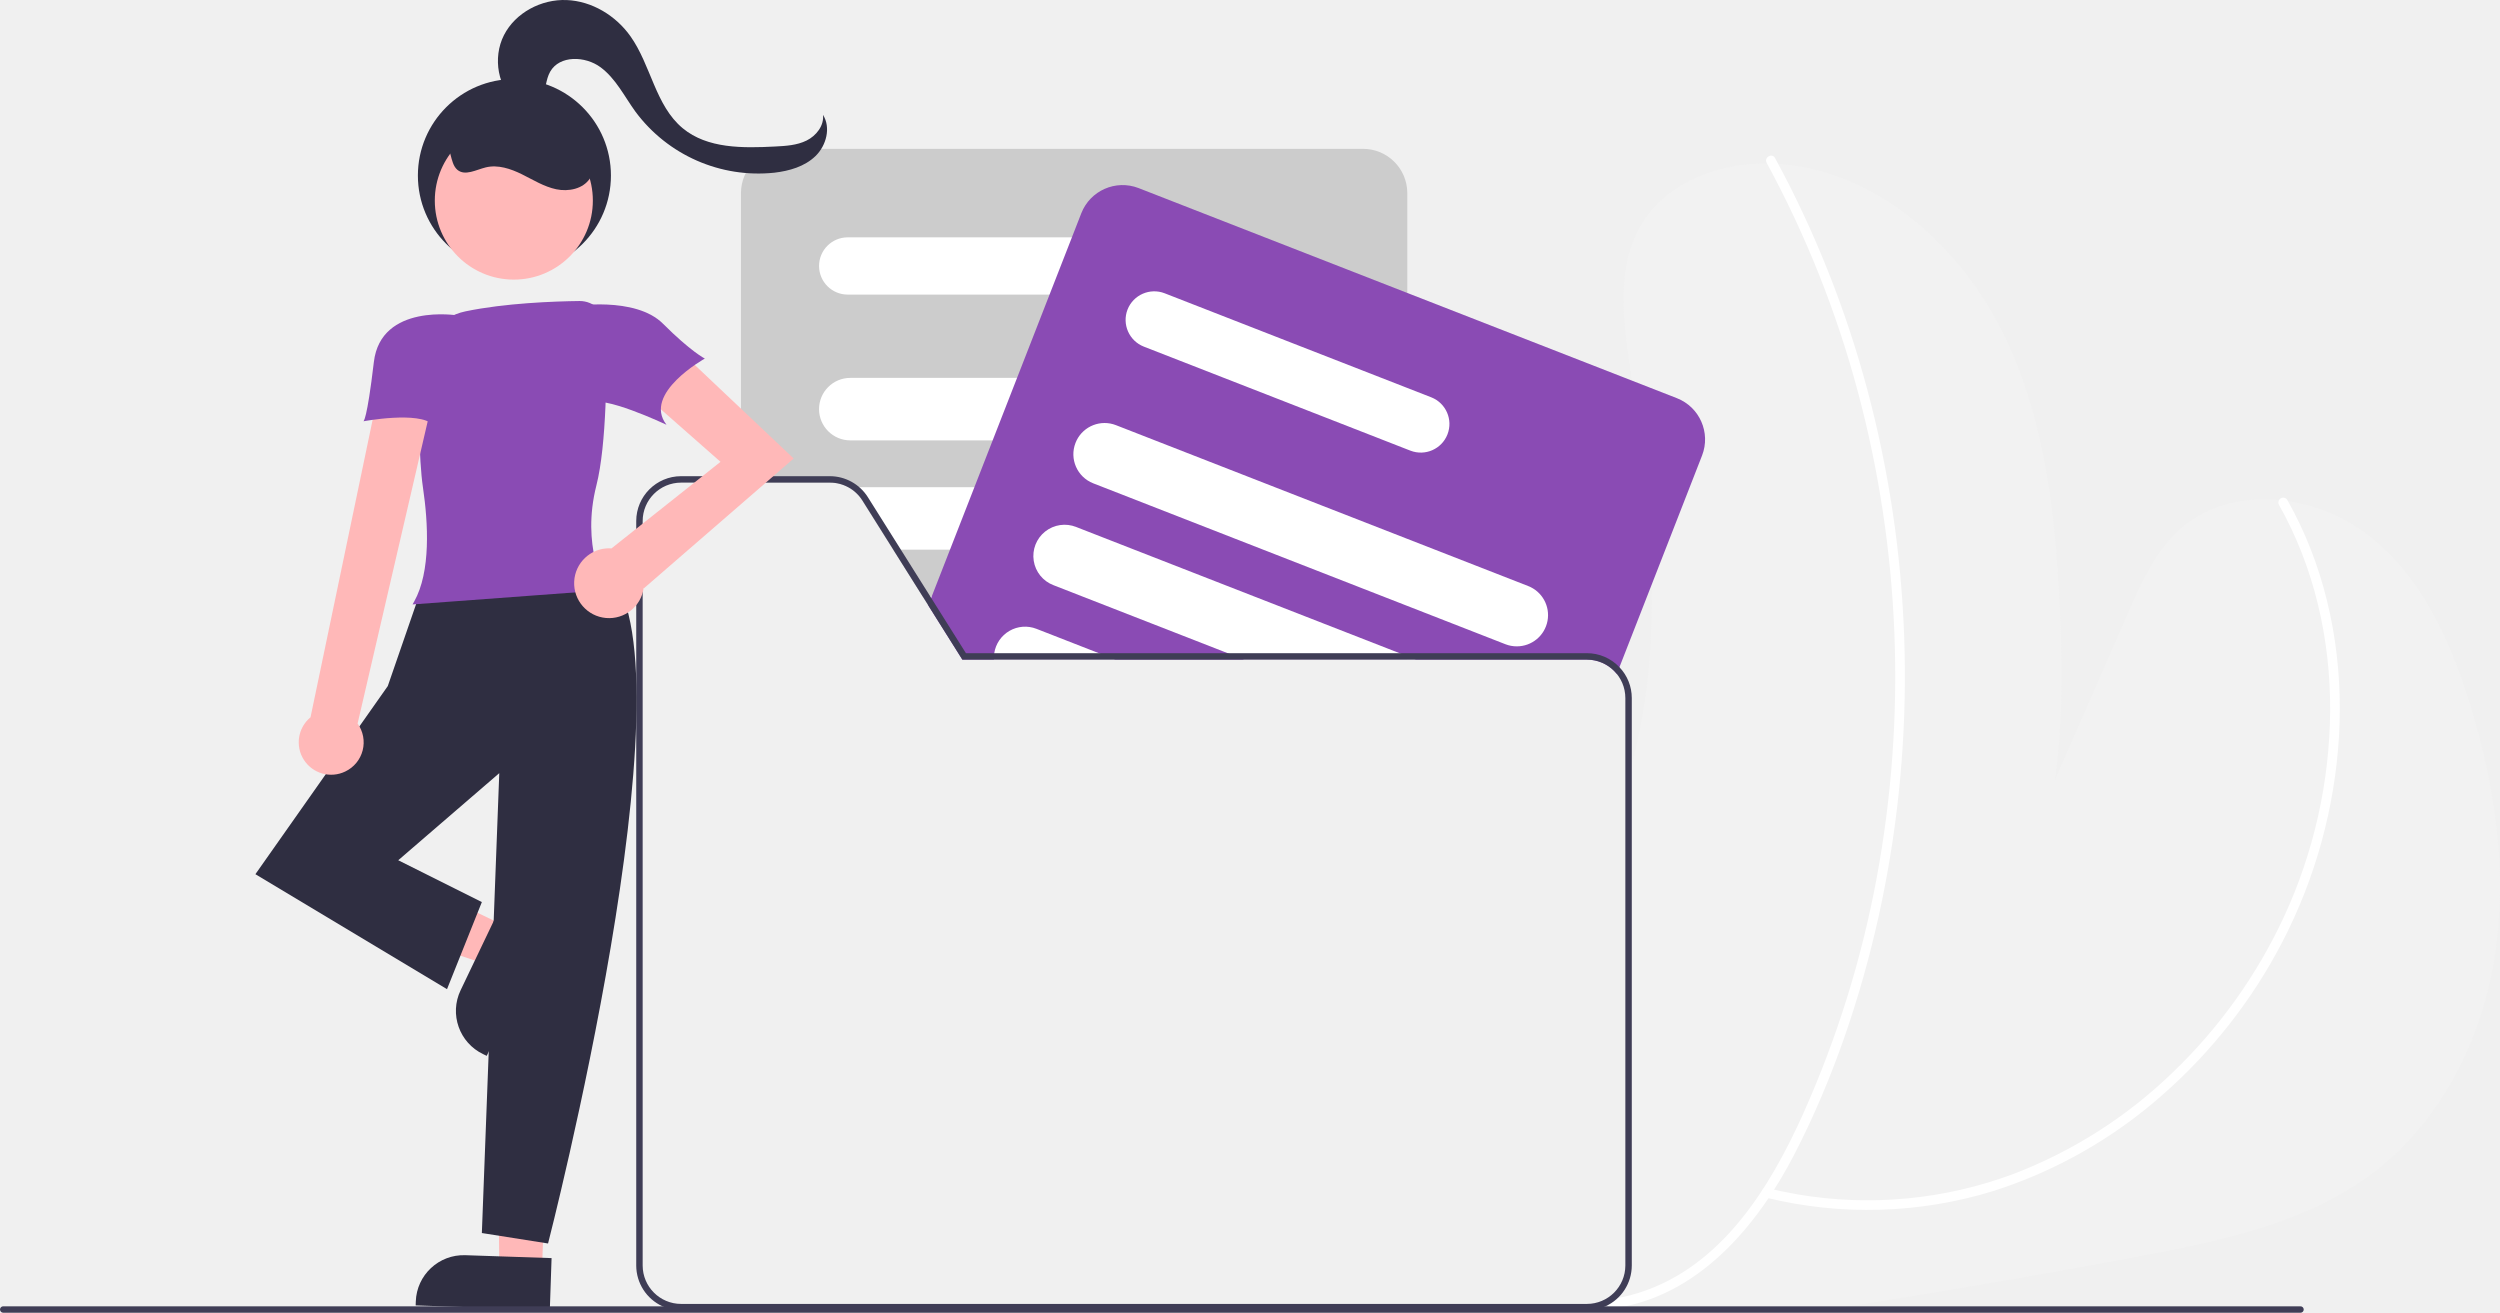
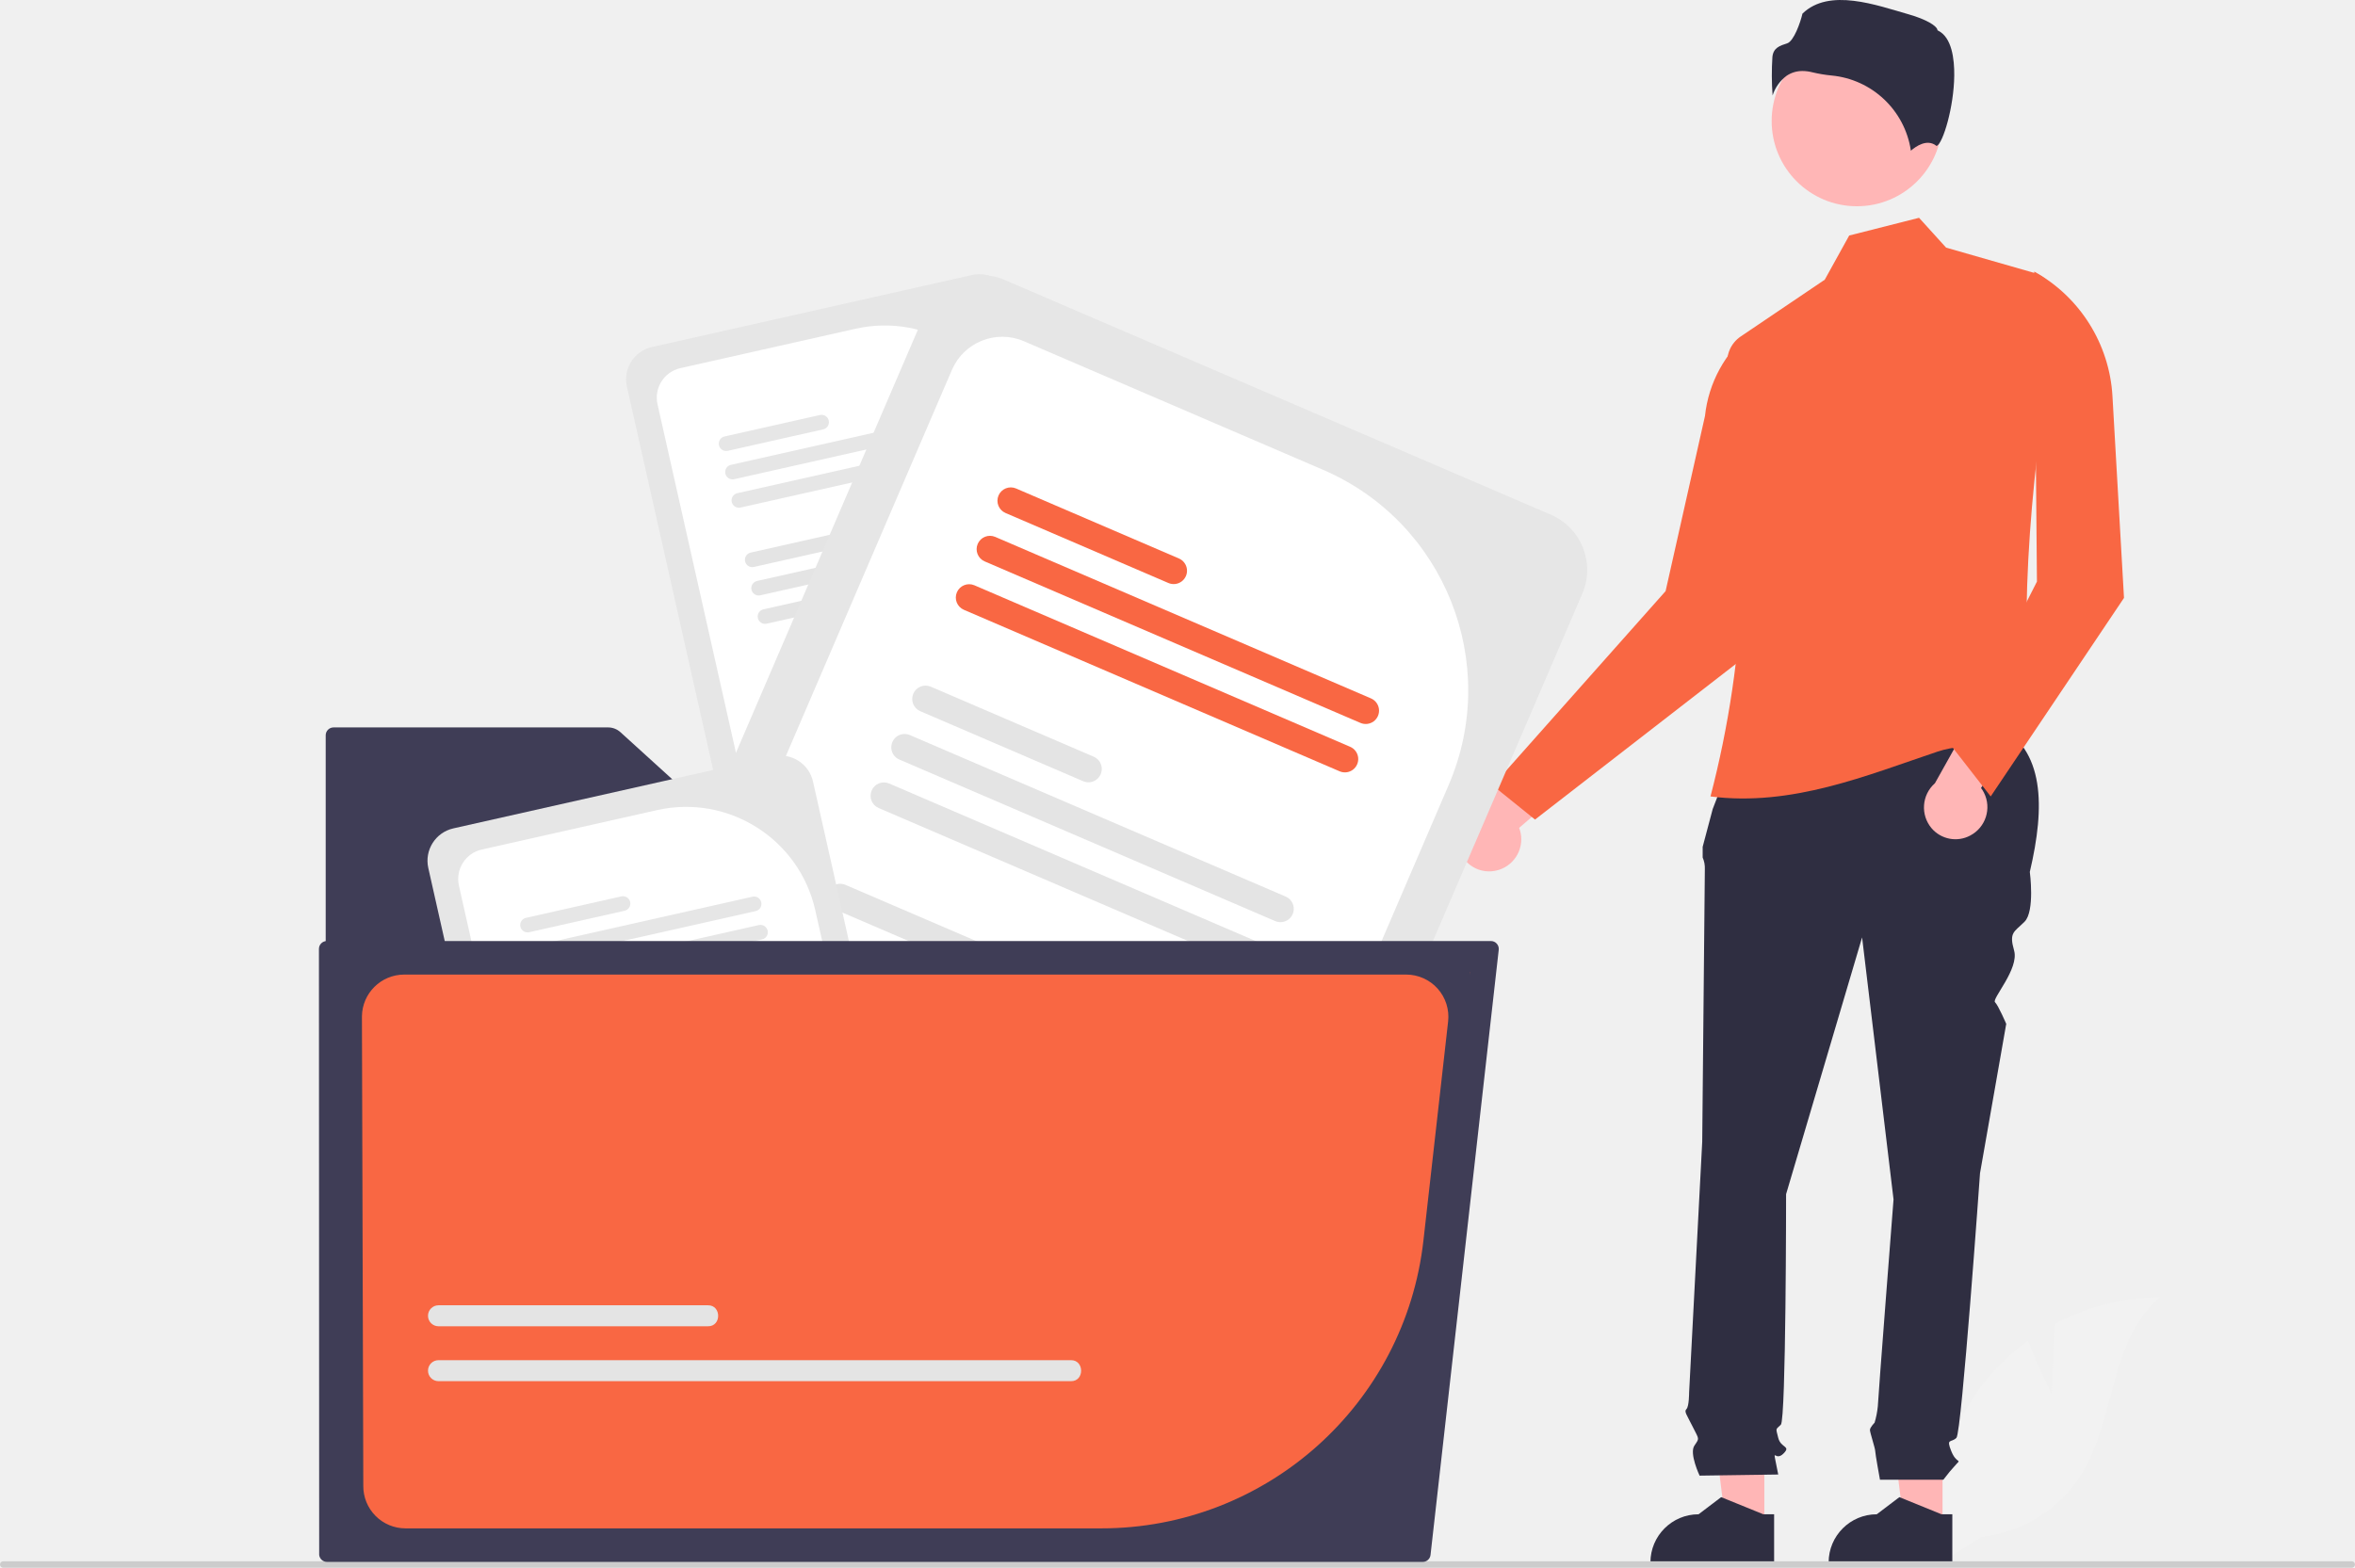
- <svg xmlns="http://www.w3.org/2000/svg" data-name="Layer 1" width="777.001" height="407.998" viewBox="0 0 777.001 407.998">
-   <path d="M986.85,543.399c-4.07,25.87-16.68,50.98-37.49,66.87-20.48,15.65-46.72,21.21-72.05,25.99q-45.57,8.61-91.39,15.74-6.495,1.035-13,2H595c-.18-.24-.37-.49-.55-.74-.29-.42-.58-.84-.86-1.26-.16-.24-.32-.49-.48-.74H704.71a11.961,11.961,0,0,0,11.95-11.94v-148.96c.72-2.26,1.39-4.53,2-6.83a180.052,180.052,0,0,0,5.53-32.71c.6-7.7.78-15.4.65-23.11-.37-21.19-3.14-42.38-6.15-63.42-.22-1.55-.45-3.11-.67-4.66-2.12-14.62-4.05-30.53,3.32-43.34,8.43-14.66,27.14-20.77,43.99-19.27,30.31,2.71,55.84,25.92,69.11,53.31,13.26,27.38,16.23,58.52,17.44,88.92.64,16.12.57,32.96-1.68,49.13q11.399-26.07,22.82-52.14c4.06-9.27,8.33-18.84,15.85-25.62,15.72-14.19,41.72-11.33,58.51,1.59,16.78,12.93,25.98,33.36,32.1,53.63C987.06,490.909,990.93,517.529,986.85,543.399Z" transform="translate(-211.4996 -246.0008)" fill="#f2f2f2" />
-   <path d="M919.798,402.887c10.992,19.468,16.035,41.792,15.915,64.07A155.087,155.087,0,0,1,921.381,530.886a160.607,160.607,0,0,1-34.467,48.299A146.332,146.332,0,0,1,837.383,610.825a129.437,129.437,0,0,1-67.211,6.387q-4.704-.808-9.339-1.96c-1.874-.462-2.674,2.43-.798,2.893A132.777,132.777,0,0,0,831.278,616.096a146.773,146.773,0,0,0,52.183-29.686,162.908,162.908,0,0,0,37.426-47.712,159.495,159.495,0,0,0,17.575-63.863c1.31-22.612-2.48-45.626-12.259-66.138q-1.777-3.728-3.814-7.323a1.501,1.501,0,0,0-2.59,1.514Z" transform="translate(-211.4996 -246.0008)" fill="#fff" />
-   <path d="M760.588,296.623a325.344,325.344,0,0,1,28.298,70.983,342.834,342.834,0,0,1,5.832,151.56,324.114,324.114,0,0,1-22.789,72.984c-10.419,23.147-25.42,47.536-51.042,55.641a53.433,53.433,0,0,1-8.86,1.981c-1.904.261-1.094,3.152.798,2.893,26.505-3.638,44.922-25.657,56.472-48.103,11.951-23.225,20.461-48.446,26.12-73.909a345.526,345.526,0,0,0-1.18-154.121,330.416,330.416,0,0,0-26.529-72.797q-2.198-4.347-4.53-8.625c-.923-1.697-3.514-.184-2.59,1.514Z" transform="translate(-211.4996 -246.0008)" fill="#fff" />
-   <path d="M635.14,292.259H455.54a13.768,13.768,0,0,0-13.75,13.75v89.99h27.64a11.879,11.879,0,0,1,10.11,5.59l9.58,15.25,9.16,14.57,1.72,2.74,10.48,16.67.12.19h138.29v-145A13.768,13.768,0,0,0,635.14,292.259Z" transform="translate(-211.4996 -246.0008)" fill="#ccc" />
-   <path d="M563.95,319.769H474.96a8.895,8.895,0,1,0,0,17.79h88.99a8.895,8.895,0,1,0,0-17.79Z" transform="translate(-211.4996 -246.0008)" fill="#fff" />
-   <path d="M613.299,363.449H475.77a9.71,9.71,0,0,0,0,19.42H613.299a9.71,9.71,0,0,0,0-19.42Z" transform="translate(-211.4996 -246.0008)" fill="#fff" />
-   <path d="M622.08,403.019a9.704,9.704,0,0,0-8.78-5.59H475.77c-.21,0-.41.01-.62.02a11.914,11.914,0,0,1,4.39,4.14l9.58,15.25H613.299a9.697,9.697,0,0,0,8.78-13.82Z" transform="translate(-211.4996 -246.0008)" fill="#fff" />
-   <path d="M622.91,439.809a9.709,9.709,0,0,0-9.61-8.4H498.28l1.72,2.74,10.48,16.67H613.299a9.599,9.599,0,0,0,5.63-1.81,9.697,9.697,0,0,0,4.07-7.9A9.245,9.245,0,0,0,622.91,439.809Z" transform="translate(-211.4996 -246.0008)" fill="#fff" />
-   <path d="M732.69,369.759l-14-5.47-69.8-27.24-83.51-32.59a13.775,13.775,0,0,0-17.81,7.82l-2.92,7.49-6.95,17.79-10.1,25.89-7.58,19.42-5.68,14.56-7.58,19.41-5.69,14.57-.16.42-.91,2.32,10.48,16.67.12.19H704.71a11.916,11.916,0,0,1,9.29,4.44l.82-2.08,10.02-25.66,15.66-40.13A13.777,13.777,0,0,0,732.69,369.759Z" transform="translate(-211.4996 -246.0008)" fill="#8a4bb4" />
-   <path d="M656.37,369.499l-7.48-2.92-75.42-29.43a8.931,8.931,0,0,0-11.53,5.05,8.924,8.924,0,0,0,5.06,11.53l24.91,9.72,30.81,12.02,26.17,10.22,1.01.39a8.899,8.899,0,0,0,6.47-16.58Z" transform="translate(-211.4996 -246.0008)" fill="#fff" />
-   <path d="M686.45,428.139l-37.56-14.66-26.81-10.46-14.32-5.59-37.3-14.56-12.12-4.73a9.71,9.71,0,0,0-12.23,4.73c-.12.25-.24.51-.34.78a9.704,9.704,0,0,0,5.51,12.57l3.1,1.21,49.72,19.41,44.79,17.48,30.5,11.91a9.629,9.629,0,0,0,3.52.66,9.706,9.706,0,0,0,3.54-18.75Z" transform="translate(-211.4996 -246.0008)" fill="#fff" />
-   <path d="M648.89,449.949l-2.41-.94-23.57-9.2-21.53-8.4-37.34-14.57-18.06-7.05a9.708,9.708,0,1,0-7.05,18.09l9.04,3.53,45.1,17.6,4.64,1.81.48.19h53.41Z" transform="translate(-211.4996 -246.0008)" fill="#fff" />
-   <path d="M557.66,450.819l-4.64-1.81-19.39-7.57a9.695,9.695,0,0,0-13.12,7.57,9.201,9.201,0,0,0-.11,1.81,1.121,1.121,0,0,0,.01.19h37.74Z" transform="translate(-211.4996 -246.0008)" fill="#fff" />
-   <path d="M597.71,450.819l-4.64-1.81H520.509a9.201,9.201,0,0,0-.11,1.81h-9.92l.12.19h87.59Zm0,0h-87.23l.12.19h87.59Zm0,0h-87.23l.12.19h87.59Zm.48.19-.48-.19h-87.23l.12.19Zm-175.01,200.25a11.958,11.958,0,0,1-11.94-11.94v-231.37a11.96,11.96,0,0,1,11.94-11.95h18.61v-2H423.18a13.966,13.966,0,0,0-13.94,13.95v231.37a13.95,13.95,0,0,0,8.17,12.68H593.589c-.16-.24-.32-.49-.48-.74Zm291.64-197.89a13.878,13.878,0,0,0-10.11-4.36h-193l-10.8-17.18-.26-.42-9.16-14.57-10.26-16.32a13.976,13.976,0,0,0-11.8-6.52h-46.25a13.966,13.966,0,0,0-13.94,13.95v231.37a13.95,13.95,0,0,0,8.17,12.68,13.749,13.749,0,0,0,5.77,1.26H704.71a13.798,13.798,0,0,0,5.78-1.26,13.951,13.951,0,0,0,8.17-12.68v-176.36A13.87,13.87,0,0,0,714.819,453.369Zm1.84,185.95a11.961,11.961,0,0,1-11.95,11.94H423.18a11.958,11.958,0,0,1-11.94-11.94v-231.37a11.96,11.96,0,0,1,11.94-11.95h46.25a11.879,11.879,0,0,1,10.11,5.59l9.58,15.25,9.16,14.57,1.72,2.74,10.48,16.67.12.19H704.71a11.96,11.96,0,0,1,11.95,11.95Zm-118.95-188.5h-87.23l.12.19h87.59Zm0,0h-87.23l.12.19h87.59Zm0,0h-87.23l.12.19h87.59Zm0,0-4.64-1.81H511.71l-10.8-17.18-.91,2.32,10.48,16.67.12.19h87.59Z" transform="translate(-211.4996 -246.0008)" fill="#3f3d56" />
-   <polygon points="156.928 287.77 151.2 299.746 102.283 283.352 110.736 265.677 156.928 287.77" fill="#ffb8b8" />
-   <path d="M358.53,543.805h26.834a0,0,0,0,1,0,0v16.119a0,0,0,0,1,0,0h-41.721a0,0,0,0,1,0,0v-1.233A14.887,14.887,0,0,1,358.53,543.805Z" transform="translate(-502.1221 396.5711) rotate(-64.4384)" fill="#2f2e41" />
-   <polygon points="168.459 394.715 155.192 394.267 154.633 342.623 170.186 343.541 168.459 394.715" fill="#ffb8b8" />
-   <path d="M355.835,636.313h26.834a0,0,0,0,1,0,0v16.119a0,0,0,0,1,0,0h-41.721a0,0,0,0,1,0,0v-1.233A14.887,14.887,0,0,1,355.835,636.313Z" transform="translate(-189.5575 -257.8387) rotate(1.93309)" fill="#2f2e41" />
-   <path d="M401.324,424.579s-40.605-10.287-59.013,4.873l-10.287,29.777-41.146,58.471,59.554,35.732,10.828-27.07-25.987-12.994,31.401-27.07-5.414,142.93,20.573,3.248S427.311,455.981,401.324,424.579Z" transform="translate(-211.4996 -246.0008)" fill="#2f2e41" />
-   <path d="M339.721,433.856l.495-.88c5.217-9.275,4.372-24.378,2.744-35.414-1.363-9.244-1.322-25.535-1.048-37.573A17.891,17.891,0,0,1,356.173,342.768c12.353-2.571,27.517-3.115,35.457-3.211l.007.541-.007-.541a8.245,8.245,0,0,1,8.275,8.043c.242,12.964.167,36.605-3.051,49.289-4.775,18.825,2.692,31.618,2.768,31.745l.45.753Z" transform="translate(-211.4996 -246.0008)" fill="#8a4bb4" />
-   <path d="M318.834,485.774a10.025,10.025,0,0,0,3.811-14.892l22.916-98.818H328.235l-20.224,96.871A10.079,10.079,0,0,0,318.834,485.774Z" transform="translate(-211.4996 -246.0008)" fill="#ffb8b8" />
-   <path d="M458.171,388.503l-38.242-36.175-10.336,14.47,25.84,22.739-33.887,26.91c-.245-.017-.489-.037-.738-.037a10.853,10.853,0,1,0,10.746,12.296l.107.107Z" transform="translate(-211.4996 -246.0008)" fill="#ffb8b8" />
-   <path d="M353.74,344.038s-23.881-3.917-26.047,14.491-3.248,18.408-3.248,18.408,17.325-3.248,21.656,1.083S353.74,344.038,353.74,344.038Z" transform="translate(-211.4996 -246.0008)" fill="#8a4bb4" />
-   <path d="M389.413,341.204s19.49-3.248,28.153,5.414,12.994,10.828,12.994,10.828-19.49,10.828-11.911,20.573c0,0-20.573-9.745-23.822-6.497S389.413,341.204,389.413,341.204Z" transform="translate(-211.4996 -246.0008)" fill="#8a4bb4" />
-   <path d="M372.318,278.339c-6.148-4.91-7.763-14.386-4.196-21.399s11.632-11.238,19.493-10.923,15.27,4.829,19.824,11.245c6.398,9.012,7.741,21.538,16.248,28.594,7.684,6.373,18.692,6.19,28.661,5.683,3.361-.171,6.83-.369,9.846-1.862s5.479-4.642,5.091-7.985c2.505,3.965,1.052,9.524-2.309,12.795s-8.145,4.642-12.803,5.188a47.569,47.569,0,0,1-43.151-18.933c-3.469-4.785-6.146-10.358-10.906-13.862s-12.697-3.748-15.619,1.39c-1.445,2.541-1.303,5.728-2.632,8.332s-5.645,4.008-6.925,1.379" transform="translate(-211.4996 -246.0008)" fill="#2f2e41" />
-   <circle cx="159.879" cy="54.556" r="30" fill="#2f2e41" />
-   <circle cx="159.698" cy="62.343" r="24.561" fill="#ffb8b8" />
-   <path d="M348.802,290.305c3.338.73,2.246,6.33,4.883,8.502,2.379,1.959,5.806-.056,8.801-.785,3.781-.921,7.738.428,11.229,2.148s6.856,3.854,10.664,4.655,8.322-.102,10.457-3.355c2.041-3.111,1.29-7.306-.307-10.667a24.77,24.77,0,0,0-44.442-.616" transform="translate(-211.4996 -246.0008)" fill="#2f2e41" />
-   <path d="M927.5,652.999a1.003,1.003,0,0,1-1,1h-714a1,1,0,0,1,0-2h714A1.003,1.003,0,0,1,927.5,652.999Z" transform="translate(-211.4996 -246.0008)" fill="#3f3d56" />
+ <svg xmlns="http://www.w3.org/2000/svg" data-name="Layer 1" width="865.67" height="576.443" viewBox="0 0 865.67 576.443">
+   <path d="M716.982,481.915a11.798,11.798,0,0,0,9.173-13.773,11.592,11.592,0,0,0-.567-1.968l31.471-27.129-20.575-5.821-26.731,26.655a11.841,11.841,0,0,0-5.662,15.631,11.529,11.529,0,0,0,12.891,6.405Z" transform="translate(-167.165 -161.7783)" fill="#ffb6b6" />
+   <path d="M921.345,674.306l1.144-25.719a83.066,83.066,0,0,1,38.745-9.808c-18.608,15.214-16.283,44.541-28.899,65a49.964,49.964,0,0,1-36.639,23.089L880.123,736.402a83.724,83.724,0,0,1,17.647-67.845A80.873,80.873,0,0,1,912.633,654.747C916.363,664.581,921.345,674.306,921.345,674.306Z" transform="translate(-167.165 -161.7783)" fill="#f2f2f2" />
+   <polygon points="714.057 561.388 699.956 561.387 693.248 507 714.059 507.001 714.057 561.388" fill="#ffb6b6" />
+   <path d="M884.817,736.834l-45.466-.002v-.575a17.697,17.697,0,0,1,17.697-17.696h.001l8.305-6.301,15.495,6.301,3.969 0Z" transform="translate(-167.165 -161.7783)" fill="#2f2e41" />
+   <polygon points="648.548 561.388 634.448 561.387 627.74 507 648.551 507.001 648.548 561.388" fill="#ffb6b6" />
+   <path d="M819.309,736.834l-45.466-.002v-.575a17.697,17.697,0,0,1,17.697-17.696h.001l8.305-6.301,15.495,6.301,3.969 0Z" transform="translate(-167.165 -161.7783)" fill="#2f2e41" />
+   <path d="M809.61,425.826l91.715,2.293c17.419,9.461,17.683,29.938,11.976,54.25,0,0,1.927,14.45-1.927,18.304s-5.78,3.853-3.853,10.597-8.253,17.758-7.017,18.994,4.126,7.98,4.126,7.98l-9.634,54.911s-6.743,95.372-8.67,97.299-3.853,0-1.927,4.817,3.853,2.89,1.927,4.817a70.949,70.949,0,0,0-4.817,5.78H858.22s-1.756-9.634-1.756-10.597-1.927-6.743-1.927-7.707,1.703-2.666,1.703-2.666a31.694,31.694,0,0,0,1.187-6.004c0-1.927,5.78-76.105,5.78-76.105l-11.56-96.335L823.71,600.861s0,82.848-1.927,84.775-1.927.963-.963,4.817,4.817,2.89,1.927,5.78-3.853-1.927-2.89,2.89l.963,4.817-28.901.413s-3.853-8.12-1.927-11.01,1.811-2.101-.539-6.831-3.314-5.693-2.351-6.656.963-6.087.963-6.087l4.817-92.175s.963-97.299.963-100.189a9.609,9.609,0,0,0-.8-4.334v-3.923l3.69-13.9Z" transform="translate(-167.165 -161.7783)" fill="#2f2e41" />
+   <path d="M715.921,450.623l15.5,12.5,84.5-65.5-5-114h0a46.039,46.039,0,0,0-17.023,31.103l-14.477,64.397Z" transform="translate(-167.165 -161.7783)" fill="#f96743" />
+   <path d="M795.921,454.623c29.911,3.823,57.469-7.759,83.5-16.5,11.752-3.946,23.59.173,34.5-6.5-4.718-46.467-.137-98.808,9.884-154.586a13.217,13.217,0,0,0-8.986-14.946l-32.291-9.264-9.942-10.968L846.909,248.377l-8.988,16.246-30.888,20.87a11.292,11.292,0,0,0-4.808,11.28A370.22,370.22,0,0,1,795.921,454.623Z" transform="translate(-167.165 -161.7783)" fill="#f96743" />
+   <path d="M891.382,469.005a11.798,11.798,0,0,0,5.067-15.753,11.592,11.592,0,0,0-1.083-1.739l22.874-34.687-21.383.014-18.444,32.937a11.841,11.841,0,0,0-1.182,16.583,11.529,11.529,0,0,0,14.15,2.645Z" transform="translate(-167.165 -161.7783)" fill="#ffb6b6" />
+   <path d="M884.921,436.623l14,18,49-73-4.238-74.163a56.096,56.096,0,0,0-28.762-45.837h0l1,114Z" transform="translate(-167.165 -161.7783)" fill="#f96743" />
+   <circle cx="682.576" cy="44.502" r="31.335" fill="#ffb6b6" />
+   <path d="M829.775,187.89a14.807,14.807,0,0,1,3.593.472,51.139,51.139,0,0,0,7.033,1.179,32.59,32.59,0,0,1,29.182,27.643c1.821-1.588,5.964-4.508,9.36-1.794h0c.052.043.082.065.201.009,2.255-1.07,6.259-14.239,6.38-25.834.064-6.154-.905-14.013-5.882-16.502l-.262-.131-.069-.285c-.332-1.384-4.048-3.748-10.505-5.587-11.735-3.342-29.227-9.854-39.077-.271-.745,3.23-3.171,10.144-5.621,10.927-2.713.867-5.056,1.616-5.425,4.944a101.999,101.999,0,0,0,.067,14.219,14.522,14.522,0,0,1,5.159-7.247A10.225,10.225,0,0,1,829.775,187.89Z" transform="translate(-167.165 -161.7783)" fill="#2f2e41" />
+   <path d="M1032.835,737.032a1.186,1.186,0,0,1-1.19,1.19H168.355a1.19,1.19,0,0,1,0-2.38h863.29A1.187,1.187,0,0,1,1032.835,737.032Z" transform="translate(-167.165 -161.7783)" fill="#ccc" />
+   <path d="M524.442,262.901,406.817,289.364a12.201,12.201,0,0,0-9.215,14.565l32.254,143.365,138.203-31.093a6.056,6.056,0,0,0,2.993-1.652L539.007,272.116A12.201,12.201,0,0,0,524.442,262.901Z" transform="translate(-167.165 -161.7783)" fill="#e6e6e6" />
+   <path d="M481.715,282.642l-64.462,14.503a11.111,11.111,0,0,0-8.394,13.261l30.325,134.79,122.744-27.615-22.084-98.162A48.695,48.695,0,0,0,481.715,282.642Z" transform="translate(-167.165 -161.7783)" fill="#fff" />
+   <path d="M538.323,410.314l-80.921,18.206a2.703,2.703,0,1,0,1.187,5.275l80.921-18.206a2.703,2.703,0,1,0-1.187-5.275Z" transform="translate(-167.165 -161.7783)" fill="#e4e4e4" />
+   <path d="M535.976,399.883,455.055,418.088a2.706,2.706,0,0,0,1.188,5.28l80.921-18.206a2.706,2.706,0,1,0-1.188-5.28Z" transform="translate(-167.165 -161.7783)" fill="#e4e4e4" />
+   <path d="M487.788,399.77l-35.078,7.892a2.703,2.703,0,1,0,1.187,5.275l35.078-7.892a2.703,2.703,0,1,0-1.187-5.275Z" transform="translate(-167.165 -161.7783)" fill="#e4e4e4" />
+   <path d="M528.717,367.614l-80.921,18.206a2.706,2.706,0,0,0,1.188,5.28l80.921-18.206a2.706,2.706,0,1,0-1.188-5.28Z" transform="translate(-167.165 -161.7783)" fill="#e4e4e4" />
+   <path d="M526.371,357.188l-80.921,18.206a2.703,2.703,0,1,0,1.187,5.275l80.921-18.206a2.703,2.703,0,1,0-1.187-5.275Z" transform="translate(-167.165 -161.7783)" fill="#e4e4e4" />
+   <path d="M478.181,357.07l-35.078,7.892a2.706,2.706,0,0,0,1.188,5.28l35.078-7.892a2.706,2.706,0,1,0-1.188-5.28Z" transform="translate(-167.165 -161.7783)" fill="#e4e4e4" />
+   <path d="M519.11,324.914l-80.921,18.206a2.706,2.706,0,0,0,1.188,5.28l80.921-18.206a2.706,2.706,0,1,0-1.188-5.28Z" transform="translate(-167.165 -161.7783)" fill="#e6e6e6" />
+   <path d="M516.765,314.488l-80.921,18.206a2.706,2.706,0,0,0,1.188,5.28l80.921-18.206a2.706,2.706,0,1,0-1.188-5.28Z" transform="translate(-167.165 -161.7783)" fill="#e6e6e6" />
+   <path d="M468.574,314.371,433.496,322.262a2.706,2.706,0,0,0,1.188,5.28l35.078-7.892a2.706,2.706,0,1,0-1.188-5.28Z" transform="translate(-167.165 -161.7783)" fill="#e6e6e6" />
+   <path d="M289.779,429.241a2.895,2.895,0,0,0-2.892,2.892V731.181a2.896,2.896,0,0,0,2.892,2.893h374.946a2.895,2.895,0,0,0,2.892-2.893V480.137a2.895,2.895,0,0,0-2.892-2.893H449.53a8.765,8.765,0,0,1-5.907-2.282l-48.379-43.958a6.77,6.77,0,0,0-4.562-1.763Z" transform="translate(-167.165 -161.7783)" fill="#3f3d56" />
+   <path d="M737.242,351.025,536.479,264.713a22.116,22.116,0,0,0-29.019,11.569l-105.198,244.695,235.885,101.411a10.977,10.977,0,0,0,6.15.761l104.515-243.106A22.116,22.116,0,0,0,737.242,351.025Z" transform="translate(-167.165 -161.7783)" fill="#e6e6e6" />
+   <path d="M653.54,334.535,543.517,287.234a20.14,20.14,0,0,0-26.427,10.528L418.183,527.822l209.5,90.067L699.712,450.347A88.262,88.262,0,0,0,653.54,334.535Z" transform="translate(-167.165 -161.7783)" fill="#fff" />
+   <path d="M600.776,582.114l-138.117-59.379a4.9,4.9,0,1,0-3.871,9.003l138.117,59.379a4.9,4.9,0,1,0,3.871-9.003Z" transform="translate(-167.165 -161.7783)" fill="#e4e4e4" />
+   <path d="M608.43,564.309l-138.117-59.379a4.905,4.905,0,0,0-3.875,9.012l138.117,59.379a4.905,4.905,0,1,0,3.875-9.012Z" transform="translate(-167.165 -161.7783)" fill="#e4e4e4" />
+   <path d="M537.835,512.875,477.964,487.135a4.9,4.9,0,1,0-3.871,9.003l59.871,25.74a4.9,4.9,0,1,0,3.871-9.003Z" transform="translate(-167.165 -161.7783)" fill="#e4e4e4" />
+   <path d="M632.108,509.233l-138.117-59.379a4.905,4.905,0,0,0-3.875,9.012l138.117,59.379a4.905,4.905,0,1,0,3.875-9.012Z" transform="translate(-167.165 -161.7783)" fill="#e4e4e4" />
+   <path d="M639.759,491.438l-138.117-59.379a4.9,4.9,0,1,0-3.871,9.003l138.117,59.379a4.9,4.9,0,1,0,3.871-9.003Z" transform="translate(-167.165 -161.7783)" fill="#e4e4e4" />
+   <path d="M569.167,439.995,509.296,414.255a4.905,4.905,0,0,0-3.875,9.012l59.871,25.74a4.905,4.905,0,1,0,3.875-9.012Z" transform="translate(-167.165 -161.7783)" fill="#e4e4e4" />
+   <path d="M663.441,436.353l-138.117-59.379a4.905,4.905,0,0,0-3.875,9.012l138.117,59.379a4.905,4.905,0,1,0,3.875-9.012Z" transform="translate(-167.165 -161.7783)" fill="#f96743" />
+   <path d="M671.091,418.558,532.974,359.179a4.905,4.905,0,0,0-3.875,9.012l138.117,59.379A4.905,4.905,0,1,0,671.091,418.558Z" transform="translate(-167.165 -161.7783)" fill="#f96743" />
+   <path d="M600.5,367.115,540.628,341.375a4.905,4.905,0,0,0-3.875,9.012L596.625,376.127a4.905,4.905,0,1,0,3.875-9.012Z" transform="translate(-167.165 -161.7783)" fill="#f96743" />
+   <path d="M451.442,439.901,333.817,466.364a12.201,12.201,0,0,0-9.215,14.565l32.254,143.365,138.203-31.093a6.056,6.056,0,0,0,2.993-1.652L466.007,449.116A12.201,12.201,0,0,0,451.442,439.901Z" transform="translate(-167.165 -161.7783)" fill="#e6e6e6" />
+   <path d="M408.715,459.642l-64.462,14.503a11.111,11.111,0,0,0-8.394,13.261l30.325,134.79,122.744-27.615-22.084-98.162A48.695,48.695,0,0,0,408.715,459.642Z" transform="translate(-167.165 -161.7783)" fill="#fff" />
+   <path d="M465.323,587.314l-80.921,18.206a2.703,2.703,0,1,0,1.187,5.275l80.921-18.206a2.703,2.703,0,1,0-1.187-5.275Z" transform="translate(-167.165 -161.7783)" fill="#e4e4e4" />
+   <path d="M462.976,576.883,382.055,595.088a2.706,2.706,0,0,0,1.188,5.28l80.921-18.206a2.706,2.706,0,1,0-1.188-5.28Z" transform="translate(-167.165 -161.7783)" fill="#e4e4e4" />
+   <path d="M414.788,576.77l-35.078,7.892a2.703,2.703,0,1,0,1.187,5.275l35.078-7.892a2.703,2.703,0,1,0-1.187-5.275Z" transform="translate(-167.165 -161.7783)" fill="#e4e4e4" />
+   <path d="M455.717,544.614l-80.921,18.206a2.706,2.706,0,0,0,1.188,5.28l80.921-18.206a2.706,2.706,0,1,0-1.188-5.28Z" transform="translate(-167.165 -161.7783)" fill="#e4e4e4" />
+   <path d="M453.371,534.188l-80.921,18.206a2.703,2.703,0,1,0,1.187,5.275l80.921-18.206a2.703,2.703,0,1,0-1.187-5.275Z" transform="translate(-167.165 -161.7783)" fill="#e4e4e4" />
+   <path d="M405.181,534.07l-35.078,7.892a2.706,2.706,0,0,0,1.188,5.28l35.078-7.892a2.706,2.706,0,1,0-1.188-5.28Z" transform="translate(-167.165 -161.7783)" fill="#e4e4e4" />
+   <path d="M446.11,501.914l-80.921,18.206a2.706,2.706,0,0,0,1.188,5.28l80.921-18.206a2.706,2.706,0,1,0-1.188-5.28Z" transform="translate(-167.165 -161.7783)" fill="#e6e6e6" />
+   <path d="M443.765,491.488l-80.921,18.206a2.706,2.706,0,0,0,1.188,5.28l80.921-18.206a2.706,2.706,0,1,0-1.188-5.28Z" transform="translate(-167.165 -161.7783)" fill="#e6e6e6" />
+   <path d="M395.574,491.371,360.496,499.262a2.706,2.706,0,0,0,1.188,5.28l35.078-7.892a2.706,2.706,0,1,0-1.188-5.28Z" transform="translate(-167.165 -161.7783)" fill="#e6e6e6" />
+   <path d="M287.294,507.787a2.892,2.892,0,0,0-2.892,2.891c0,.108.089,222.827.089,222.827a2.89,2.89,0,0,0,2.874,2.568H690.138a2.89,2.89,0,0,0,2.874-2.568L718.082,511.003a2.893,2.893,0,0,0-.717-2.251,2.859,2.859,0,0,0-2.156-.965Z" transform="translate(-167.165 -161.7783)" fill="#3f3d56" />
+   <path d="M315.717,520.117a15.555,15.555,0,0,0-15.509,15.374l.503,172.607A15.509,15.509,0,0,0,316.22,723.743H571.897A119.174,119.174,0,0,0,690.41,617.833l9.067-80.47a15.508,15.508,0,0,0-15.412-17.246Zm391.811,0-.046-1h.046Z" transform="translate(-167.165 -161.7783)" fill="#f96743" />
+   <path d="M427.4,649.434H328.353a3.859,3.859,0,1,1,0-7.718h99.046C432.376,641.647,432.426,649.504,427.4,649.434Z" transform="translate(-167.165 -161.7783)" fill="#e4e4e4" />
+   <path d="M560.826,669.62H328.353a3.859,3.859,0,1,1,0-7.718H560.826C565.802,661.833,565.852,669.691,560.826,669.62Z" transform="translate(-167.165 -161.7783)" fill="#e4e4e4" />
</svg>
